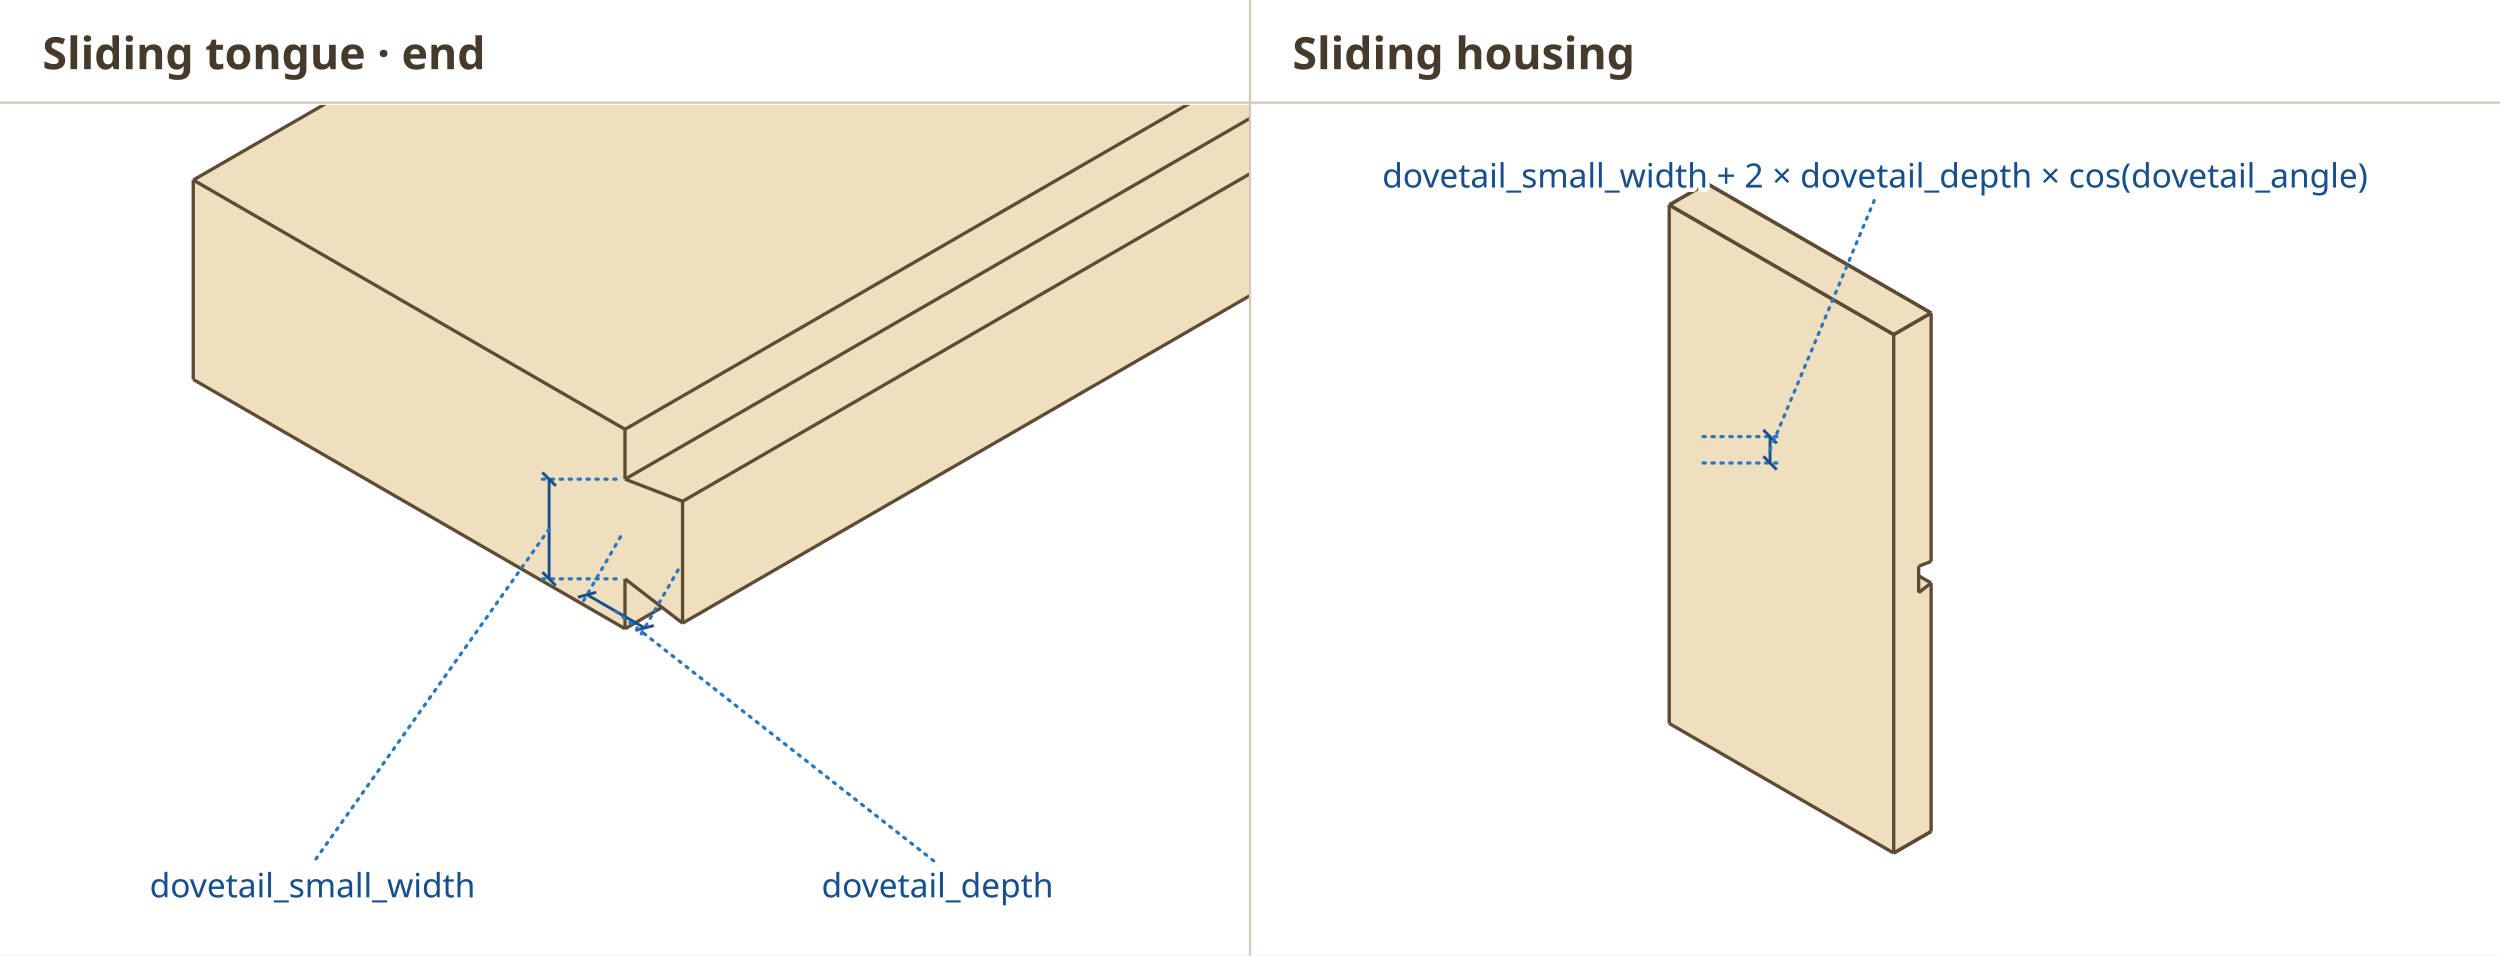
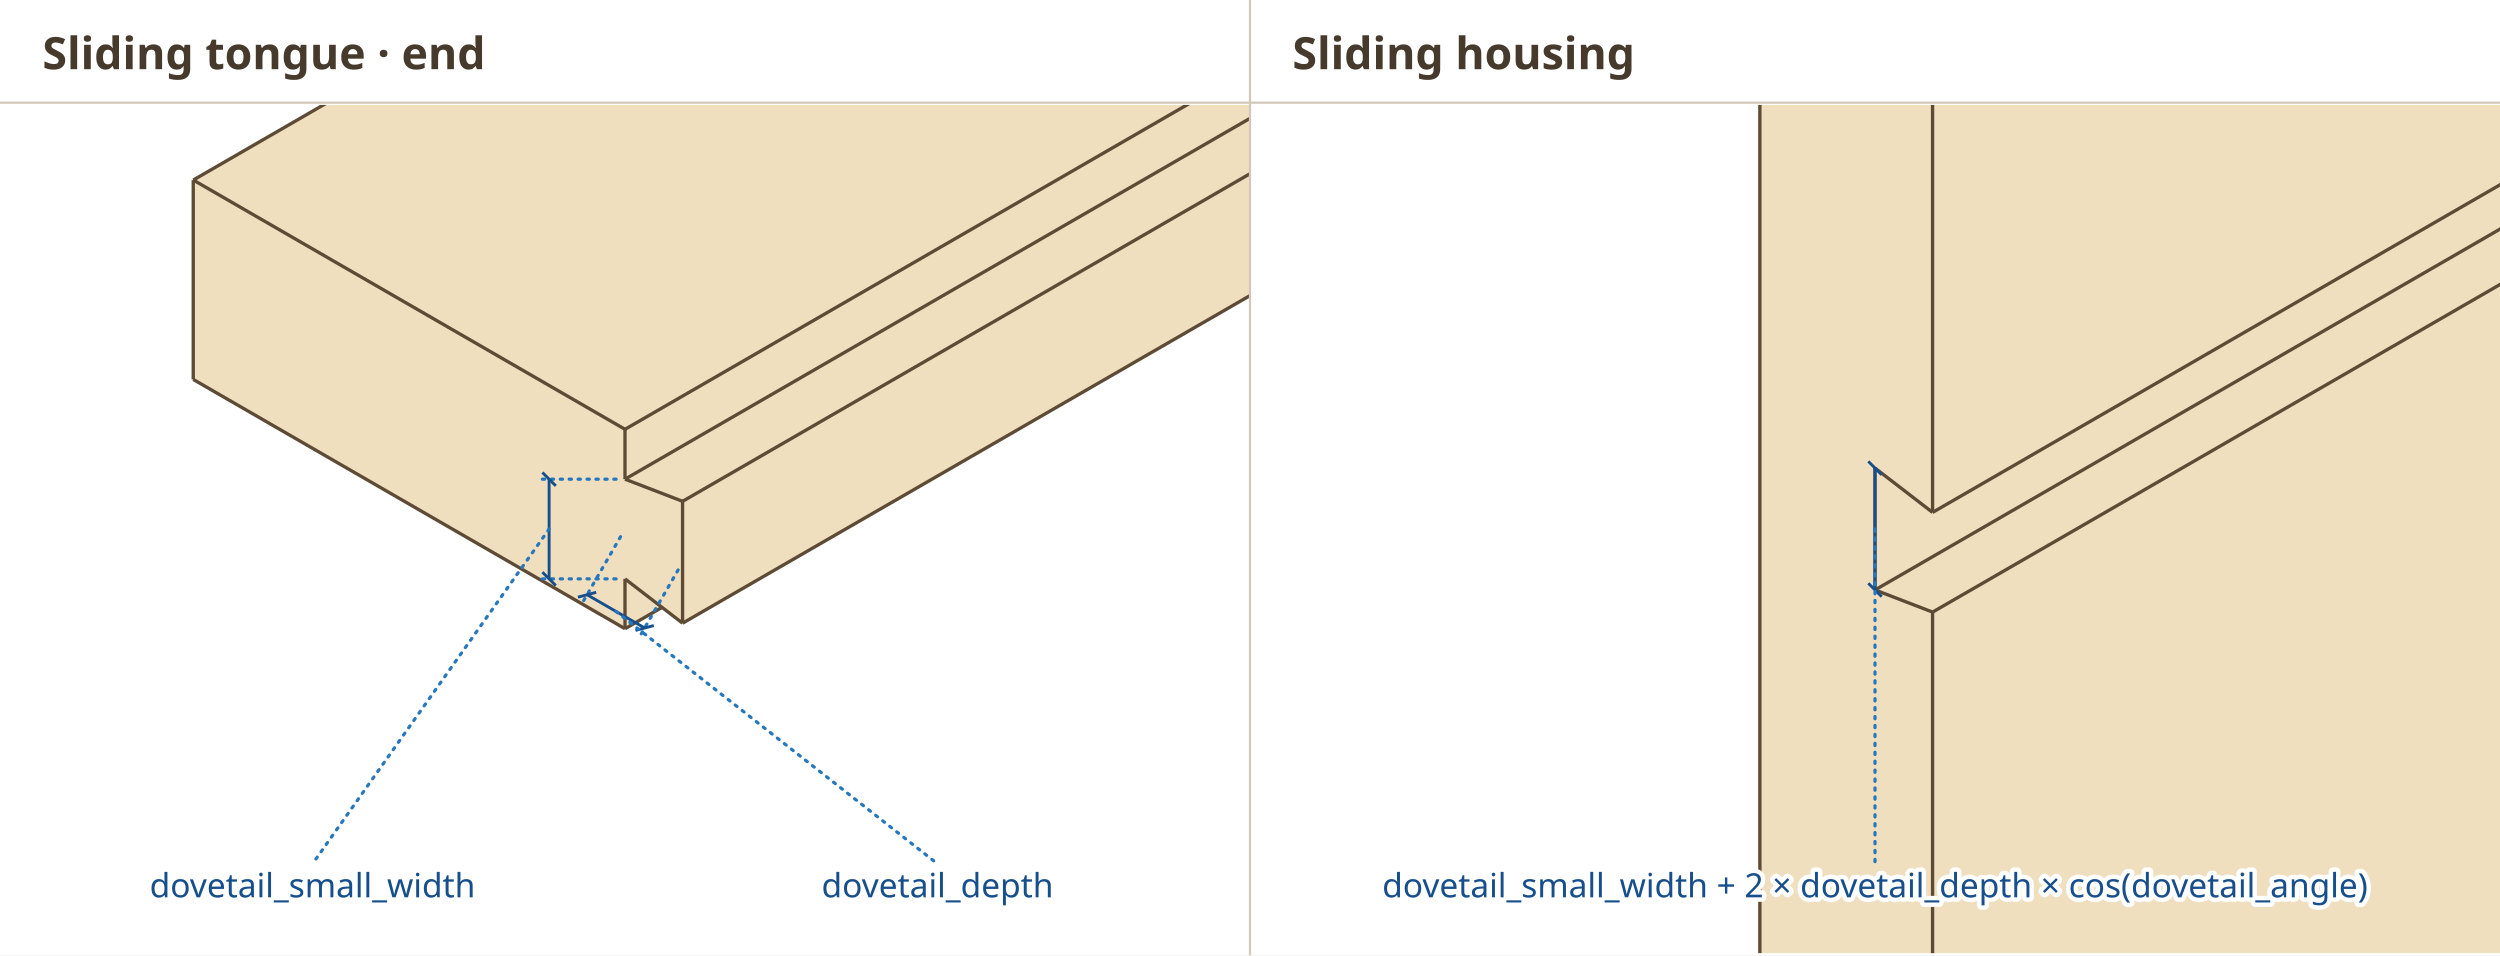
<svg xmlns="http://www.w3.org/2000/svg" font-family="system-ui, sans-serif" role="img" viewBox="0 0 1120 428">
  <rect width="100%" height="100%" fill="white" />
  <svg viewBox="0 0 560 380" x="0" y="47" width="560" height="380" overflow="hidden">
    <g class="member-fills">
      <path data-member="Sliding tongue · end" fill="#f0dfbf" fill-opacity="1" d="M86.579 33.66 L1014.999 -502.364 L1014.999 -419.929 Z M86.579 33.66 L1014.999 -419.929 L1014.999 -413.027 Z M86.579 33.66 L1014.999 -413.027 L86.579 122.997 Z M280 234.669 L86.579 122.997 L1014.999 -413.027 Z M280 234.669 L1014.999 -413.027 L1208.42 -301.355 Z M86.579 33.66 L1014.999 -502.364 L1208.42 -390.692 Z M280 145.331 L86.579 33.66 L1208.42 -390.692 Z M1208.42 -301.355 L1014.999 -413.027 L1014.999 -502.364 Z M1208.42 -301.355 L1014.999 -502.364 L1208.42 -390.692 Z M1234.21 -303.837 L1208.42 -323.689 L1208.42 -368.358 Z M1234.21 -303.837 L1208.42 -368.358 L1234.21 -358.432 Z M86.579 122.997 L86.579 33.66 L280 145.331 Z M280 234.669 L86.579 122.997 L280 145.331 Z M280 212.334 L280 167.666 L305.789 177.592 Z M305.789 232.187 L280 212.334 L305.789 177.592 Z M280 212.334 L280 167.666 L305.789 177.592 Z M305.789 232.187 L280 212.334 L305.789 177.592 Z M1234.21 -303.837 L1208.42 -323.689 L1208.42 -368.358 Z M1234.21 -303.837 L1208.42 -368.358 L1234.21 -358.432 Z M280 167.666 L280 145.331 L1208.42 -390.692 Z M280 167.666 L1208.42 -390.692 L1208.42 -368.358 Z M280 212.334 L1208.42 -323.689 L1208.42 -301.355 Z M280 212.334 L1208.42 -301.355 L280 234.669 Z M280 167.666 L1208.42 -368.358 L1210.737 -367.466 Z M305.789 177.592 L280 167.666 L1210.737 -367.466 Z M1234.21 -358.432 L305.789 177.592 L1210.737 -367.466 Z M305.789 177.592 L1234.21 -358.432 L1234.21 -303.837 Z M305.789 232.187 L305.789 177.592 L1234.21 -303.837 Z M1208.42 -323.689 L1234.21 -303.837 L305.789 232.187 Z M1208.42 -323.689 L305.789 232.187 L280 212.334 Z M280 167.666 L305.789 177.592 L305.789 232.187 Z M280 212.334 L280 167.666 L305.789 232.187 Z M1234.21 -303.837 L1208.42 -323.689 L1208.42 -368.358 Z M1234.21 -303.837 L1208.42 -368.358 L1234.21 -358.432 Z" />
    </g>
    <g class="face-fills" />
    <g class="edges" fill="none" stroke-linejoin="round">
      <g data-member="Sliding tongue · end" stroke="#5d4b36" stroke-opacity="1" stroke-width="1.5">
        <path data-feature="rptw.left" d="M86.579 33.66 L1014.999 -502.364" />
        <path data-feature="rptw.left" d="M86.579 122.997 L86.579 33.66" />
        <path data-feature="rptw.front" d="M280 234.669 L86.579 122.997" />
        <path data-feature="rptw.front" d="M296.579 225.097 L280 234.669" />
        <path data-feature="rptw.back" d="M1208.42 -390.692 L1022.31 -498.143" />
        <path data-feature="rptw.back" d="M1022.31 -498.143 L1014.999 -502.364" />
        <path data-feature="rptw.back" d="M86.579 33.66 L280 145.331" />
        <path data-feature="rptw.back" d="M280 145.331 L1208.42 -390.692" />
        <path data-feature="rptw.top" d="M1014.999 -502.364 L1208.42 -390.692" />
        <path data-feature="rptw.top" d="M1208.42 -390.692 L1208.42 -368.358" />
        <path data-feature="rptw.top" d="M1208.42 -368.358 L1234.21 -358.432" />
        <path data-feature="rptw.top" d="M1234.21 -358.432 L1234.21 -303.837" />
        <path data-feature="rptw.bottom" d="M280 234.669 L280 212.334" />
        <path data-feature="rptw.bottom" d="M280 167.666 L280 145.331" />
        <path data-feature="rptw.bottom" d="M305.789 177.592 L280 167.666" />
        <path data-feature="rptw.bottom" d="M280 212.334 L305.789 232.187" />
        <path data-feature="rptw.bottom" d="M305.789 232.187 L305.789 177.592" />
        <path data-feature="side.3" d="M1208.42 -368.358 L280 167.666" />
        <path data-feature="dovetail_left_flank" d="M1210.737 -367.466 L1208.42 -368.358" />
        <path data-feature="dovetail_left_flank" d="M305.789 177.592 L1234.21 -358.432" />
        <path data-feature="dovetail_left_flank" d="M1234.21 -358.432 L1210.737 -367.466" />
        <path data-feature="dovetail_wide_face" d="M305.789 232.187 L1234.21 -303.837" />
      </g>
    </g>
    <g class="references" fill="none" />
    <g class="dimension" stroke-width="1.3" fill="#174e8c" stroke="#174e8c">
      <line stroke="#2677bc" stroke-dasharray="1 3" stroke-linecap="round" stroke-width="1.45" x1="276.00" y1="212.33" x2="242.00" y2="212.33" />
      <line x1="249.00" y1="215.33" x2="243.00" y2="209.33" />
      <line stroke="#2677bc" stroke-dasharray="1 3" stroke-linecap="round" stroke-width="1.45" x1="276.00" y1="167.67" x2="242.00" y2="167.67" />
      <line x1="249.00" y1="170.67" x2="243.00" y2="164.67" />
      <line x1="246.00" y1="212.33" x2="246.00" y2="167.67" />
      <line stroke="#2677bc" stroke-dasharray="1 3" stroke-linecap="round" stroke-width="1.45" x1="246.00" y1="190.00" x2="140.00" y2="340.00" />
      <text text-anchor="middle" font-size="15" stroke="white" stroke-width="4" paint-order="stroke" stroke-linejoin="round" transform="translate(140.00 355.00) rotate(0.00)">dovetail_small_width</text>
    </g>
    <g class="dimension" stroke-width="1.3" fill="#174e8c" stroke="#174e8c">
      <line stroke="#2677bc" stroke-dasharray="1 3" stroke-linecap="round" stroke-width="1.45" x1="278.00" y1="193.46" x2="261.00" y2="222.91" />
      <line x1="258.90" y1="220.54" x2="267.10" y2="218.35" />
      <line stroke="#2677bc" stroke-dasharray="1 3" stroke-linecap="round" stroke-width="1.45" x1="303.79" y1="208.35" x2="286.79" y2="237.80" />
      <line x1="284.69" y1="235.43" x2="292.89" y2="233.24" />
      <line x1="263.00" y1="219.44" x2="288.79" y2="234.33" />
      <line stroke="#2677bc" stroke-dasharray="1 3" stroke-linecap="round" stroke-width="1.45" x1="275.89" y1="226.89" x2="420.00" y2="340.00" />
      <text text-anchor="middle" font-size="15" stroke="white" stroke-width="4" paint-order="stroke" stroke-linejoin="round" transform="translate(420.00 355.00) rotate(0.00)">dovetail_depth</text>
    </g>
  </svg>
  <text font-size="20" font-weight="600" x="19" y="31" fill="#463a2c">Sliding tongue · end</text>
  <svg viewBox="0 0 560 380" x="560" y="47" width="560" height="380" overflow="hidden">
    <g class="member-fills">
-       <path data-member="Sliding housing" fill="#f0dfbf" fill-opacity="1" d="M288.382 335.173 L288.382 102.896 L299.557 96.444 Z M299.557 328.721 L288.382 335.173 L299.557 96.444 Z M305.145 325.495 L299.557 328.721 L299.557 218.497 Z M305.145 214.196 L305.145 325.495 L299.557 218.497 Z M305.145 204.517 L299.557 206.668 L299.557 96.444 Z M305.145 93.218 L305.145 204.517 L299.557 96.444 Z M198.978 270.652 L187.803 277.104 L187.803 44.827 Z M198.978 270.652 L187.803 44.827 L198.978 38.375 Z M198.978 148.599 L198.978 38.375 L204.134 35.398 Z M198.978 148.599 L204.134 35.398 L204.566 35.149 Z M198.978 148.599 L204.566 35.149 L204.566 146.448 Z M198.978 270.652 L198.978 160.428 L204.566 156.126 Z M198.978 270.652 L204.566 156.126 L204.566 267.426 Z M204.566 146.448 L204.566 35.149 L287.062 82.778 Z M204.566 146.448 L287.062 82.778 L305.145 93.218 Z M204.566 146.448 L305.145 93.218 L305.145 204.517 Z M204.566 267.426 L204.566 156.126 L305.145 214.196 Z M204.566 267.426 L305.145 214.196 L305.145 325.495 Z M187.803 277.104 L187.803 44.827 L205.886 55.267 Z M288.382 335.173 L187.803 277.104 L205.886 55.267 Z M288.382 102.896 L288.382 335.173 L205.886 55.267 Z M288.382 102.896 L187.803 44.827 L204.566 35.149 Z M305.145 93.218 L288.382 102.896 L204.566 35.149 Z M187.803 277.104 L204.566 267.426 L305.145 325.495 Z M187.803 277.104 L305.145 325.495 L288.382 335.173 Z M198.978 148.599 L204.566 146.448 L305.145 204.517 Z M299.557 206.668 L198.978 148.599 L305.145 204.517 Z M198.978 160.428 L198.978 148.599 L299.557 206.668 Z M299.557 218.497 L198.978 160.428 L299.557 206.668 Z M305.145 214.196 L299.557 218.497 L198.978 160.428 Z M305.145 214.196 L198.978 160.428 L204.566 156.126 Z" />
+       <path data-member="Sliding housing" fill="#f0dfbf" fill-opacity="1" d="M228.421 696.245 L228.421 -375.803 L280 -346.024 Z M280 726.024 L228.421 696.245 L280 -346.024 Z M305.789 740.913 L280 726.024 L280 217.298 Z M305.789 227.224 L305.789 740.913 L280 217.298 Z M305.789 182.555 L280 162.702 L280 -346.024 Z M305.789 -331.134 L305.789 182.555 L280 -346.024 Z M744.21 458.012 L692.631 428.233 L692.631 -643.815 Z M744.21 458.012 L692.631 -643.815 L744.21 -614.036 Z M744.21 -105.309 L744.21 -614.036 L768.007 -600.296 Z M744.21 -105.309 L768.007 -600.296 L770 -599.146 Z M744.21 -105.309 L770 -599.146 L770 -85.457 Z M744.21 458.012 L744.21 -50.714 L770 -40.788 Z M744.21 458.012 L770 -40.788 L770 472.901 Z M389.25 -379.32 L770 -599.146 L770 -85.457 Z M305.789 -331.134 L389.25 -379.32 L770 -85.457 Z M305.789 182.555 L305.789 -331.134 L770 -85.457 Z M305.789 227.224 L770 -40.788 L770 472.901 Z M305.789 740.913 L305.789 227.224 L770 472.901 Z M609.171 -595.629 L692.631 -643.815 L692.631 428.233 Z M609.171 -595.629 L692.631 428.233 L228.421 696.245 Z M609.171 -595.629 L228.421 696.245 L228.421 -375.803 Z M228.421 -375.803 L692.631 -643.815 L770 -599.146 Z M305.789 -331.134 L228.421 -375.803 L770 -599.146 Z M692.631 428.233 L770 472.901 L305.789 740.913 Z M692.631 428.233 L305.789 740.913 L228.421 696.245 Z M744.21 -105.309 L770 -85.457 L305.789 182.555 Z M280 162.702 L744.21 -105.309 L305.789 182.555 Z M280 162.702 L744.21 -105.309 L744.21 -50.714 Z M280 162.702 L744.21 -50.714 L280 217.298 Z M305.789 227.224 L280 217.298 L744.21 -50.714 Z M305.789 227.224 L744.21 -50.714 L770 -40.788 Z" />
    </g>
    <g class="face-fills" />
    <g class="edges" fill="none" stroke-linejoin="round">
      <g data-member="Sliding housing" stroke="#5d4b36" stroke-opacity="1" stroke-width="1.5">
-         <path data-feature="rptw.right" d="M299.557 96.444 L289.677 102.148" />
-         <path data-feature="rptw.right" d="M289.677 102.148 L288.382 102.896" />
-         <path data-feature="rptw.right" d="M288.382 102.896 L288.382 335.173" />
-         <path data-feature="rptw.right" d="M288.382 335.173 L299.557 328.721" />
-         <path data-feature="rptw.right" d="M299.557 218.497 L299.557 206.668" />
-         <path data-feature="rptw.right" d="M299.557 328.721 L305.145 325.495" />
-         <path data-feature="rptw.right" d="M305.145 325.495 L305.145 214.196" />
-         <path data-feature="rptw.right" d="M305.145 214.196 L299.557 218.497" />
-         <path data-feature="rptw.right" d="M299.557 206.668 L305.145 204.517" />
-         <path data-feature="rptw.right" d="M305.145 204.517 L305.145 93.218" />
-         <path data-feature="rptw.right" d="M305.145 93.218 L299.557 96.444" />
-         <path data-feature="rptw.left" d="M187.803 277.104 L187.803 44.827" />
-         <path data-feature="rptw.left" d="M187.803 44.827 L198.978 38.375" />
-         <path data-feature="rptw.left" d="M198.978 38.375 L204.134 35.398" />
-         <path data-feature="rptw.left" d="M204.134 35.398 L204.566 35.149" />
-         <path data-feature="rptw.front" d="M204.566 35.149 L287.062 82.778" />
-         <path data-feature="rptw.front" d="M287.062 82.778 L305.145 93.218" />
-         <path data-feature="rptw.front" d="M299.557 210.969 L305.145 214.196" />
-         <path data-feature="rptw.back" d="M205.886 55.267 L187.803 44.827" />
-         <path data-feature="rptw.back" d="M187.803 277.104 L288.382 335.173" />
-         <path data-feature="rptw.back" d="M288.382 102.896 L205.886 55.267" />
-         <path data-feature="rptw.top" d="M204.566 35.149 L187.803 44.827" />
-         <path data-feature="rptw.top" d="M187.803 44.827 L288.382 102.896" />
-         <path data-feature="rptw.top" d="M288.382 102.896 L305.145 93.218" />
-         <path data-feature="rptw.top" d="M305.145 93.218 L204.566 35.149" />
-         <path data-feature="rptw.bottom" d="M305.145 325.495 L288.382 335.173" />
+         <path data-feature="rptw.right" d="M280 -346.024 L234.399 -372.352" />
+         <path data-feature="rptw.right" d="M234.399 -372.352 L228.421 -375.803" />
+         <path data-feature="rptw.right" d="M228.421 -375.803 L228.421 696.245" />
+         <path data-feature="rptw.right" d="M228.421 696.245 L280 726.024" />
+         <path data-feature="rptw.right" d="M280 217.298 L280 162.702" />
+         <path data-feature="rptw.right" d="M280 726.024 L305.789 740.913" />
+         <path data-feature="rptw.right" d="M305.789 740.913 L305.789 227.224" />
+         <path data-feature="rptw.right" d="M305.789 227.224 L280 217.298" />
+         <path data-feature="rptw.right" d="M280 162.702 L305.789 182.555" />
+         <path data-feature="rptw.right" d="M305.789 182.555 L305.789 -331.134" />
+         <path data-feature="rptw.right" d="M305.789 -331.134 L280 -346.024" />
+         <path data-feature="rptw.left" d="M692.631 -643.815 L744.21 -614.036" />
+         <path data-feature="rptw.left" d="M744.21 -70.567 L744.21 -50.714" />
+         <path data-feature="rptw.left" d="M744.21 -614.036 L768.007 -600.296" />
+         <path data-feature="rptw.left" d="M768.007 -600.296 L770 -599.146" />
+         <path data-feature="rptw.left" d="M770 -599.146 L770 -85.457" />
+         <path data-feature="rptw.left" d="M744.21 -50.714 L770 -40.788" />
+         <path data-feature="rptw.left" d="M770 -40.788 L770 472.901" />
+         <path data-feature="rptw.front" d="M770 -599.146 L389.25 -379.32" />
+         <path data-feature="rptw.front" d="M389.25 -379.32 L305.789 -331.134" />
+         <path data-feature="rptw.front" d="M305.789 182.555 L770 -85.457" />
+         <path data-feature="rptw.front" d="M770 -40.788 L305.789 227.224" />
+         <path data-feature="rptw.front" d="M305.789 740.913 L770 472.901" />
+         <path data-feature="rptw.back" d="M609.171 -595.629 L692.631 -643.815" />
+         <path data-feature="rptw.back" d="M228.421 -375.803 L609.171 -595.629" />
+         <path data-feature="rptw.top" d="M770 -599.146 L692.631 -643.815" />
+         <path data-feature="rptw.top" d="M692.631 -643.815 L228.421 -375.803" />
+         <path data-feature="rptw.top" d="M228.421 -375.803 L305.789 -331.134" />
+         <path data-feature="rptw.top" d="M305.789 -331.134 L770 -599.146" />
+         <path data-feature="rptw.bottom" d="M305.789 740.913 L228.421 696.245" />
+         <path data-feature="dovetail_wide_face" d="M744.21 -50.714 L280 217.298" />
      </g>
    </g>
    <g class="references" fill="none" />
    <g class="dimension" stroke-width="1.3" fill="#174e8c" stroke="#174e8c">
-       <line stroke="#2677bc" stroke-dasharray="1 3" stroke-linecap="round" stroke-width="1.45" x1="202.98" y1="160.43" x2="236.98" y2="160.43" />
-       <line x1="235.98" y1="163.43" x2="229.98" y2="157.43" />
-       <line stroke="#2677bc" stroke-dasharray="1 3" stroke-linecap="round" stroke-width="1.45" x1="202.98" y1="148.60" x2="236.98" y2="148.60" />
-       <line x1="235.98" y1="151.60" x2="229.98" y2="145.60" />
-       <line x1="232.98" y1="160.43" x2="232.98" y2="148.60" />
-       <line stroke="#2677bc" stroke-dasharray="1 3" stroke-linecap="round" stroke-width="1.45" x1="232.98" y1="154.51" x2="280.00" y2="42.00" />
-       <text text-anchor="middle" font-size="15" stroke="white" stroke-width="4" paint-order="stroke" stroke-linejoin="round" transform="translate(280.00 37.00) rotate(0.00)">dovetail_small_width + 2 × dovetail_depth × cos(dovetail_angle)</text>
+       <line x1="283.00" y1="220.30" x2="277.00" y2="214.30" />
+       <line x1="283.00" y1="165.70" x2="277.00" y2="159.70" />
+       <line x1="280.00" y1="217.30" x2="280.00" y2="162.70" />
+       <line stroke="#2677bc" stroke-dasharray="1 3" stroke-linecap="round" stroke-width="1.45" x1="280.00" y1="190.00" x2="280.00" y2="340.00" />
+       <text text-anchor="middle" font-size="15" stroke="white" stroke-width="4" paint-order="stroke" stroke-linejoin="round" transform="translate(280.00 355.00) rotate(0.00)">dovetail_small_width + 2 × dovetail_depth × cos(dovetail_angle)</text>
    </g>
  </svg>
  <text font-size="20" font-weight="600" x="579" y="31" fill="#463a2c">Sliding housing</text>
  <path d="M0 46H1120 M560 0v428" stroke="#d1c8b8" />
</svg>
